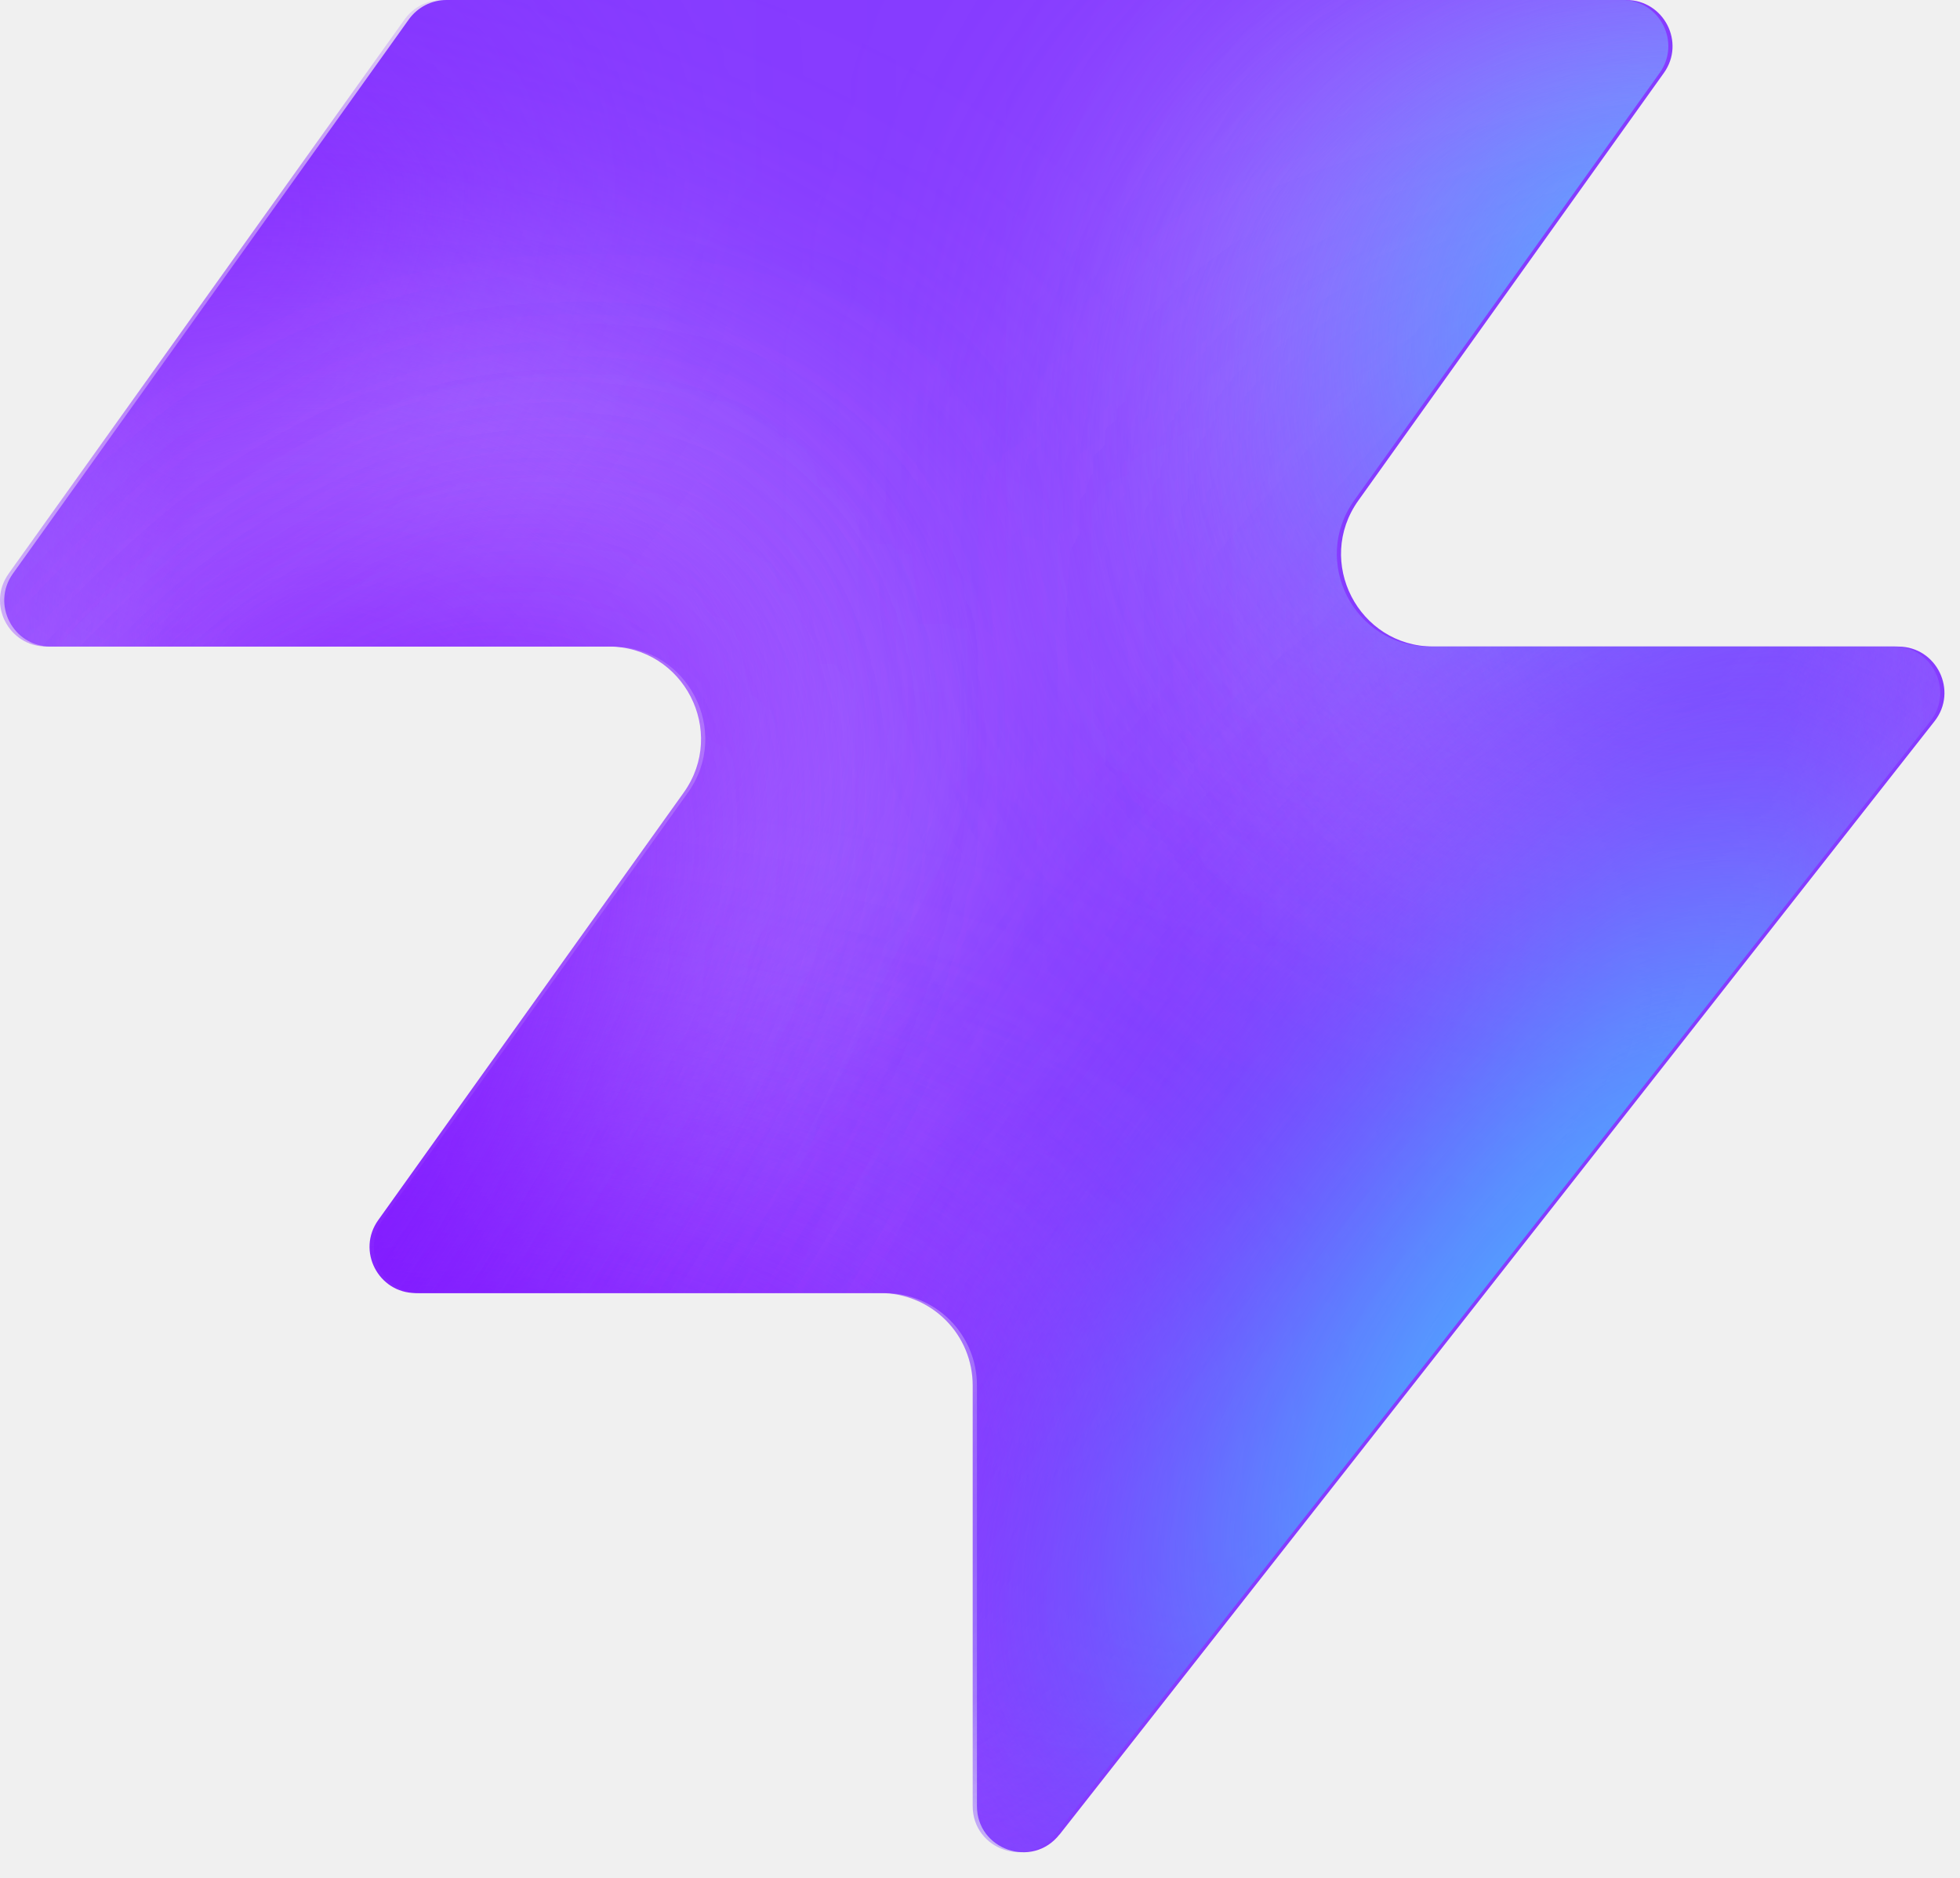
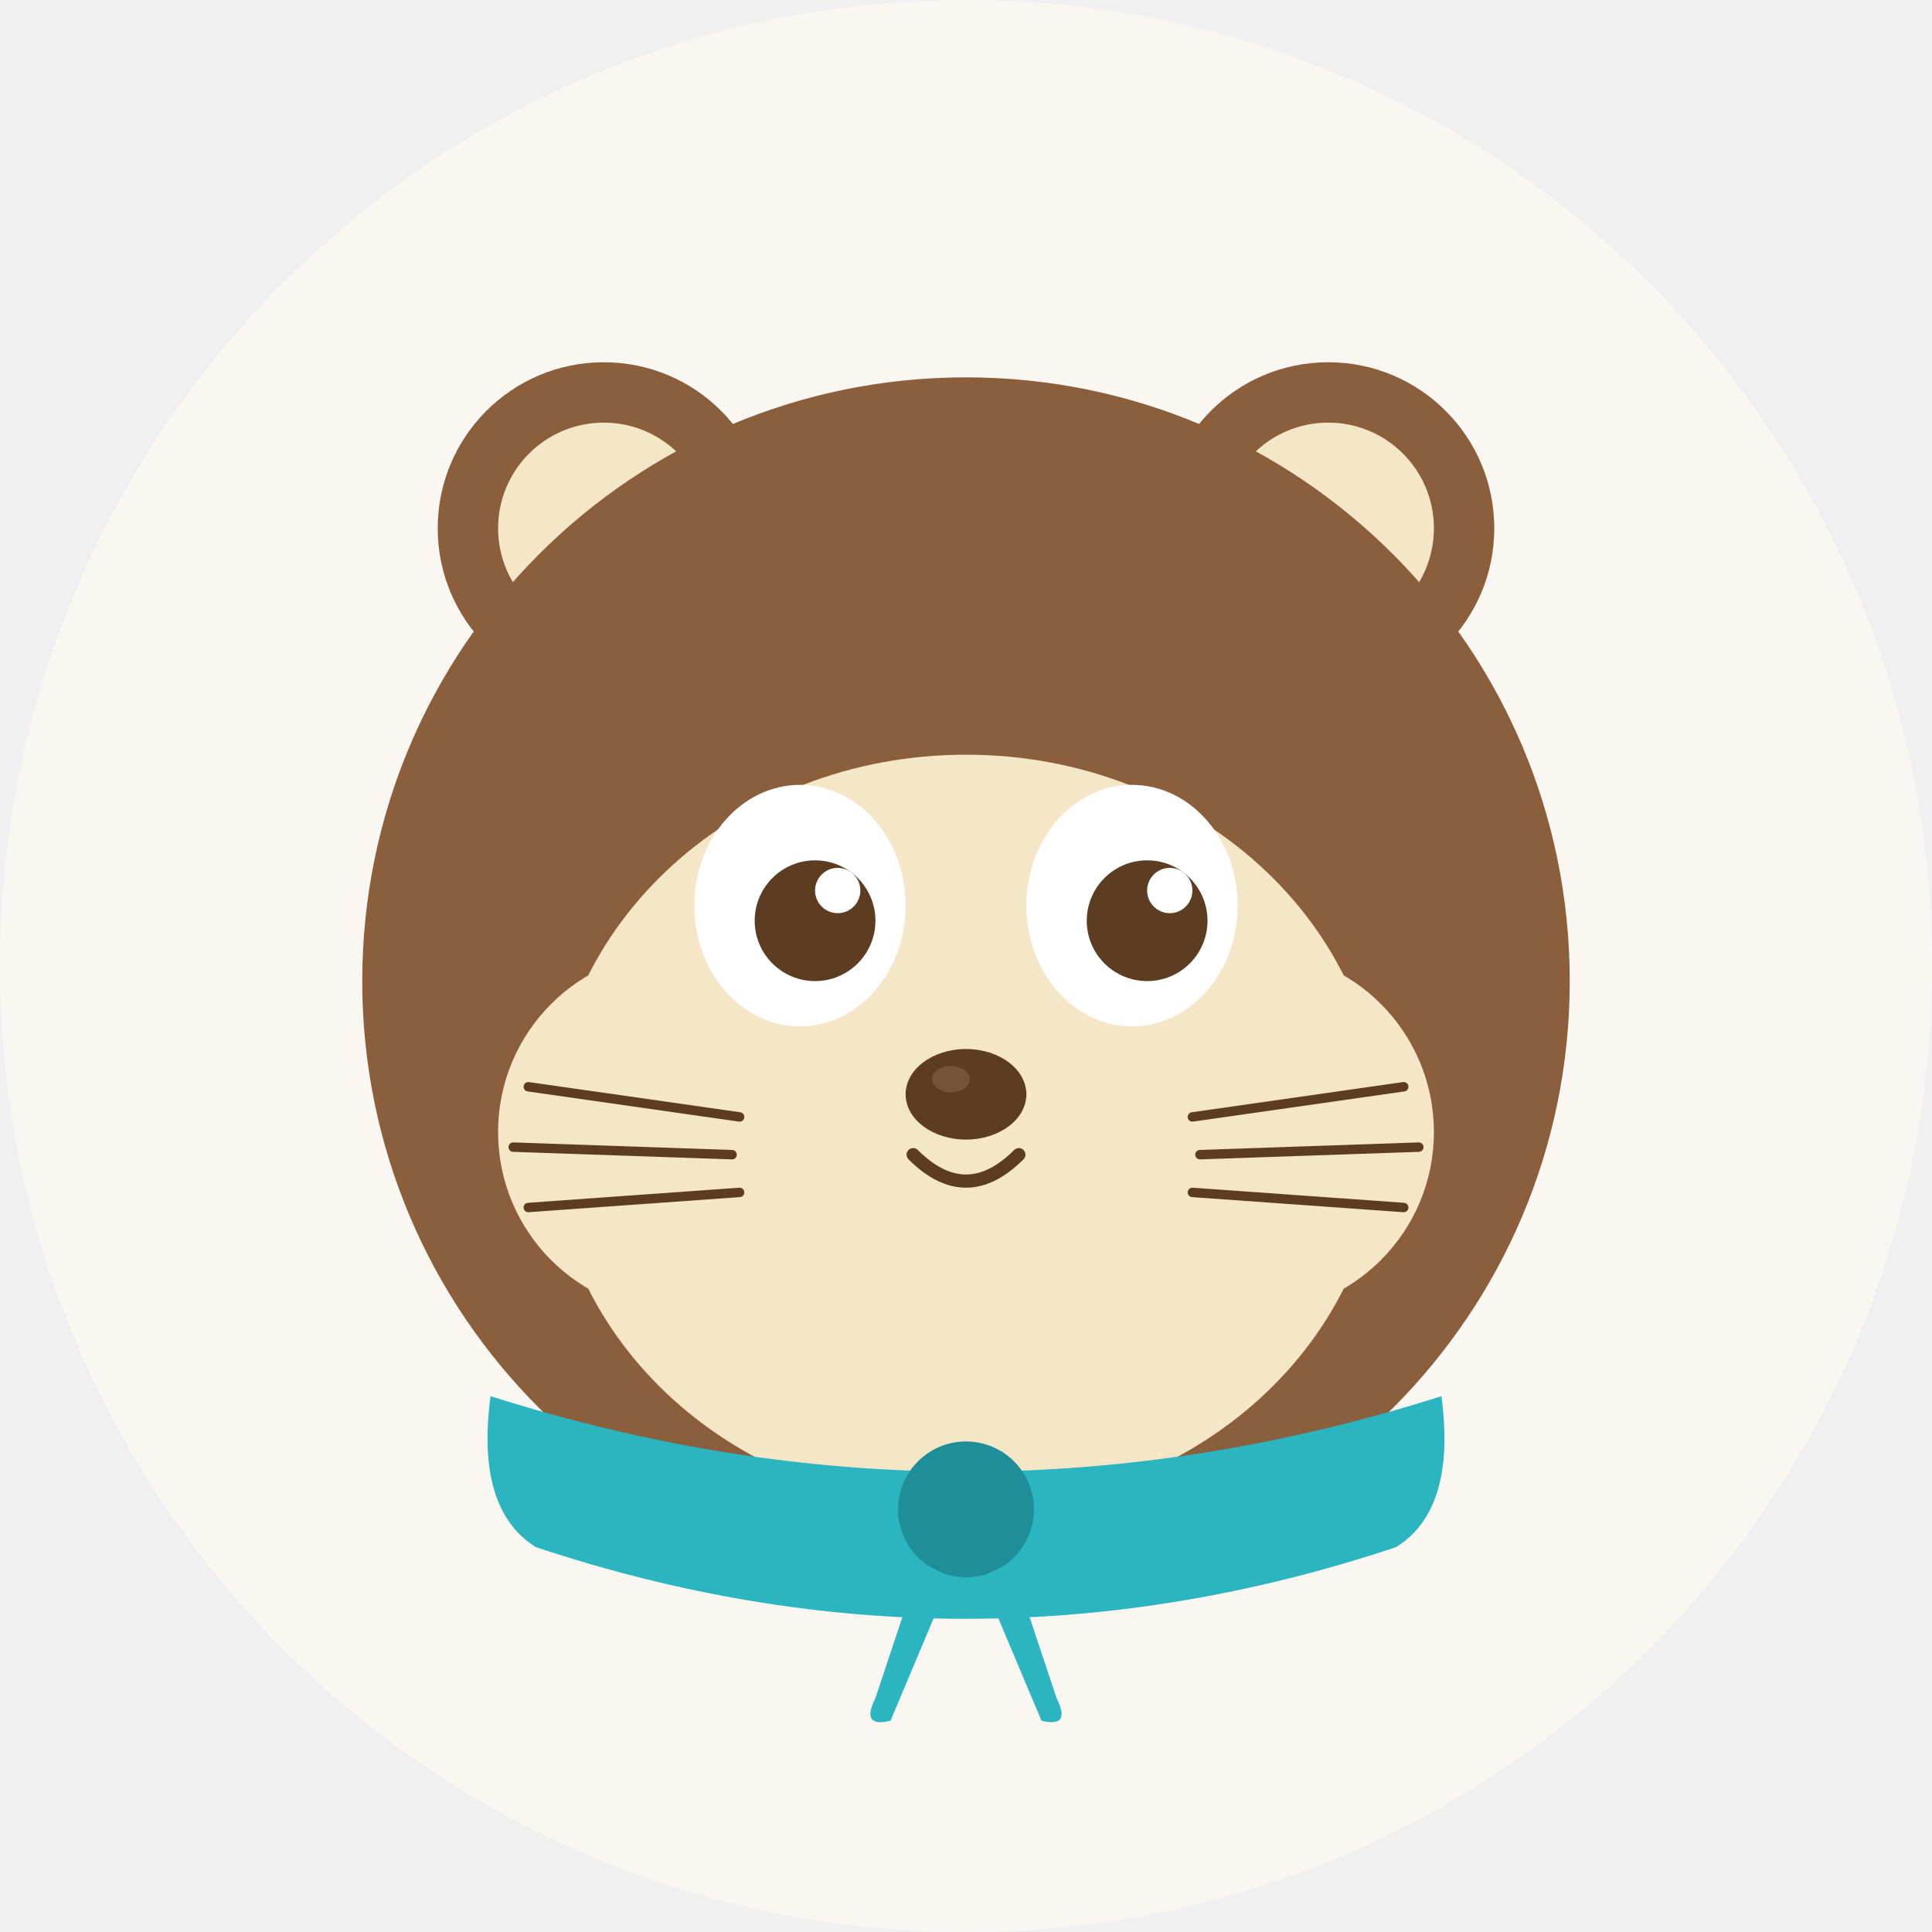
- <svg xmlns="http://www.w3.org/2000/svg" width="48" height="46" fill="none" viewBox="0 0 48 46">
-   <path fill="#863bff" d="M25.946 44.938c-.664.845-2.021.375-2.021-.698V33.937a2.26 2.26 0 0 0-2.262-2.262H10.287c-.92 0-1.456-1.04-.92-1.788l7.48-10.471c1.07-1.497 0-3.578-1.842-3.578H1.237c-.92 0-1.456-1.04-.92-1.788L10.013.474c.214-.297.556-.474.92-.474h28.894c.92 0 1.456 1.04.92 1.788l-7.48 10.471c-1.07 1.498 0 3.579 1.842 3.579h11.377c.943 0 1.473 1.088.89 1.83L25.947 44.94z" style="fill:#863bff;fill:color(display-p3 .525 .23 1);fill-opacity:1" />
-   <mask id="a" width="48" height="46" x="0" y="0" maskUnits="userSpaceOnUse" style="mask-type:alpha">
-     <path fill="#000" d="M25.842 44.938c-.664.844-2.021.375-2.021-.698V33.937a2.26 2.26 0 0 0-2.262-2.262H10.183c-.92 0-1.456-1.04-.92-1.788l7.48-10.471c1.07-1.498 0-3.579-1.842-3.579H1.133c-.92 0-1.456-1.04-.92-1.787L9.91.473c.214-.297.556-.474.92-.474h28.894c.92 0 1.456 1.04.92 1.788l-7.48 10.471c-1.07 1.498 0 3.578 1.842 3.578h11.377c.943 0 1.473 1.088.89 1.832L25.843 44.94z" style="fill:#000;fill-opacity:1" />
-   </mask>
-   <g mask="url(#a)">
-     <g filter="url(#b)">
-       <ellipse cx="5.508" cy="14.704" fill="#ede6ff" rx="5.508" ry="14.704" style="fill:#ede6ff;fill:color(display-p3 .927 .903 1);fill-opacity:1" transform="matrix(.00324 1 1 -.00324 -4.47 31.516)" />
-     </g>
-     <g filter="url(#c)">
-       <ellipse cx="10.399" cy="29.851" fill="#ede6ff" rx="10.399" ry="29.851" style="fill:#ede6ff;fill:color(display-p3 .927 .903 1);fill-opacity:1" transform="matrix(.00324 1 1 -.00324 -39.328 7.883)" />
-     </g>
-     <g filter="url(#d)">
-       <ellipse cx="5.508" cy="30.487" fill="#7e14ff" rx="5.508" ry="30.487" style="fill:#7e14ff;fill:color(display-p3 .492 .077 1);fill-opacity:1" transform="rotate(89.814 -25.913 -14.639)scale(1 -1)" />
-     </g>
-     <g filter="url(#e)">
-       <ellipse cx="5.508" cy="30.599" fill="#7e14ff" rx="5.508" ry="30.599" style="fill:#7e14ff;fill:color(display-p3 .492 .077 1);fill-opacity:1" transform="rotate(89.814 -32.644 -3.334)scale(1 -1)" />
-     </g>
-     <g filter="url(#f)">
-       <ellipse cx="5.508" cy="30.599" fill="#7e14ff" rx="5.508" ry="30.599" style="fill:#7e14ff;fill:color(display-p3 .492 .077 1);fill-opacity:1" transform="matrix(.00324 1 1 -.00324 -34.34 30.47)" />
-     </g>
-     <g filter="url(#g)">
-       <ellipse cx="14.072" cy="22.078" fill="#ede6ff" rx="14.072" ry="22.078" style="fill:#ede6ff;fill:color(display-p3 .927 .903 1);fill-opacity:1" transform="rotate(93.35 24.506 48.493)scale(-1 1)" />
-     </g>
-     <g filter="url(#h)">
-       <ellipse cx="3.47" cy="21.501" fill="#7e14ff" rx="3.47" ry="21.501" style="fill:#7e14ff;fill:color(display-p3 .492 .077 1);fill-opacity:1" transform="rotate(89.009 28.708 47.59)scale(-1 1)" />
-     </g>
-     <g filter="url(#i)">
-       <ellipse cx="3.47" cy="21.501" fill="#7e14ff" rx="3.47" ry="21.501" style="fill:#7e14ff;fill:color(display-p3 .492 .077 1);fill-opacity:1" transform="rotate(89.009 28.708 47.59)scale(-1 1)" />
-     </g>
-     <g filter="url(#j)">
-       <ellipse cx=".387" cy="8.972" fill="#7e14ff" rx="4.407" ry="29.108" style="fill:#7e14ff;fill:color(display-p3 .492 .077 1);fill-opacity:1" transform="rotate(39.51 .387 8.972)" />
-     </g>
-     <g filter="url(#k)">
-       <ellipse cx="47.523" cy="-6.092" fill="#7e14ff" rx="4.407" ry="29.108" style="fill:#7e14ff;fill:color(display-p3 .492 .077 1);fill-opacity:1" transform="rotate(37.892 47.523 -6.092)" />
-     </g>
-     <g filter="url(#l)">
-       <ellipse cx="41.412" cy="6.333" fill="#47bfff" rx="5.971" ry="9.665" style="fill:#47bfff;fill:color(display-p3 .28 .748 1);fill-opacity:1" transform="rotate(37.892 41.412 6.333)" />
-     </g>
-     <g filter="url(#m)">
-       <ellipse cx="-1.879" cy="38.332" fill="#7e14ff" rx="4.407" ry="29.108" style="fill:#7e14ff;fill:color(display-p3 .492 .077 1);fill-opacity:1" transform="rotate(37.892 -1.88 38.332)" />
-     </g>
-     <g filter="url(#n)">
-       <ellipse cx="-1.879" cy="38.332" fill="#7e14ff" rx="4.407" ry="29.108" style="fill:#7e14ff;fill:color(display-p3 .492 .077 1);fill-opacity:1" transform="rotate(37.892 -1.88 38.332)" />
-     </g>
-     <g filter="url(#o)">
-       <ellipse cx="35.651" cy="29.907" fill="#7e14ff" rx="4.407" ry="29.108" style="fill:#7e14ff;fill:color(display-p3 .492 .077 1);fill-opacity:1" transform="rotate(37.892 35.651 29.907)" />
-     </g>
-     <g filter="url(#p)">
-       <ellipse cx="38.418" cy="32.4" fill="#47bfff" rx="5.971" ry="15.297" style="fill:#47bfff;fill:color(display-p3 .28 .748 1);fill-opacity:1" transform="rotate(37.892 38.418 32.4)" />
-     </g>
-   </g>
-   <defs>
-     <filter id="b" width="60.045" height="41.654" x="-19.77" y="16.149" color-interpolation-filters="sRGB" filterUnits="userSpaceOnUse">
-       <feFlood flood-opacity="0" result="BackgroundImageFix" />
-       <feBlend in="SourceGraphic" in2="BackgroundImageFix" result="shape" />
-       <feGaussianBlur result="effect1_foregroundBlur_2002_17158" stdDeviation="7.659" />
-     </filter>
-     <filter id="c" width="90.34" height="51.437" x="-54.613" y="-7.533" color-interpolation-filters="sRGB" filterUnits="userSpaceOnUse">
-       <feFlood flood-opacity="0" result="BackgroundImageFix" />
-       <feBlend in="SourceGraphic" in2="BackgroundImageFix" result="shape" />
-       <feGaussianBlur result="effect1_foregroundBlur_2002_17158" stdDeviation="7.659" />
-     </filter>
-     <filter id="d" width="79.355" height="29.4" x="-49.64" y="2.03" color-interpolation-filters="sRGB" filterUnits="userSpaceOnUse">
-       <feFlood flood-opacity="0" result="BackgroundImageFix" />
-       <feBlend in="SourceGraphic" in2="BackgroundImageFix" result="shape" />
-       <feGaussianBlur result="effect1_foregroundBlur_2002_17158" stdDeviation="4.596" />
-     </filter>
-     <filter id="e" width="79.579" height="29.4" x="-45.045" y="20.029" color-interpolation-filters="sRGB" filterUnits="userSpaceOnUse">
-       <feFlood flood-opacity="0" result="BackgroundImageFix" />
-       <feBlend in="SourceGraphic" in2="BackgroundImageFix" result="shape" />
-       <feGaussianBlur result="effect1_foregroundBlur_2002_17158" stdDeviation="4.596" />
-     </filter>
-     <filter id="f" width="79.579" height="29.4" x="-43.513" y="21.178" color-interpolation-filters="sRGB" filterUnits="userSpaceOnUse">
-       <feFlood flood-opacity="0" result="BackgroundImageFix" />
-       <feBlend in="SourceGraphic" in2="BackgroundImageFix" result="shape" />
-       <feGaussianBlur result="effect1_foregroundBlur_2002_17158" stdDeviation="4.596" />
-     </filter>
-     <filter id="g" width="74.749" height="58.852" x="15.756" y="-17.901" color-interpolation-filters="sRGB" filterUnits="userSpaceOnUse">
-       <feFlood flood-opacity="0" result="BackgroundImageFix" />
-       <feBlend in="SourceGraphic" in2="BackgroundImageFix" result="shape" />
-       <feGaussianBlur result="effect1_foregroundBlur_2002_17158" stdDeviation="7.659" />
-     </filter>
-     <filter id="h" width="61.377" height="25.362" x="23.548" y="2.284" color-interpolation-filters="sRGB" filterUnits="userSpaceOnUse">
-       <feFlood flood-opacity="0" result="BackgroundImageFix" />
-       <feBlend in="SourceGraphic" in2="BackgroundImageFix" result="shape" />
-       <feGaussianBlur result="effect1_foregroundBlur_2002_17158" stdDeviation="4.596" />
-     </filter>
-     <filter id="i" width="61.377" height="25.362" x="23.548" y="2.284" color-interpolation-filters="sRGB" filterUnits="userSpaceOnUse">
-       <feFlood flood-opacity="0" result="BackgroundImageFix" />
-       <feBlend in="SourceGraphic" in2="BackgroundImageFix" result="shape" />
-       <feGaussianBlur result="effect1_foregroundBlur_2002_17158" stdDeviation="4.596" />
-     </filter>
-     <filter id="j" width="56.045" height="63.649" x="-27.636" y="-22.853" color-interpolation-filters="sRGB" filterUnits="userSpaceOnUse">
-       <feFlood flood-opacity="0" result="BackgroundImageFix" />
-       <feBlend in="SourceGraphic" in2="BackgroundImageFix" result="shape" />
-       <feGaussianBlur result="effect1_foregroundBlur_2002_17158" stdDeviation="4.596" />
-     </filter>
-     <filter id="k" width="54.814" height="64.646" x="20.116" y="-38.415" color-interpolation-filters="sRGB" filterUnits="userSpaceOnUse">
-       <feFlood flood-opacity="0" result="BackgroundImageFix" />
-       <feBlend in="SourceGraphic" in2="BackgroundImageFix" result="shape" />
-       <feGaussianBlur result="effect1_foregroundBlur_2002_17158" stdDeviation="4.596" />
-     </filter>
-     <filter id="l" width="33.541" height="35.313" x="24.641" y="-11.323" color-interpolation-filters="sRGB" filterUnits="userSpaceOnUse">
-       <feFlood flood-opacity="0" result="BackgroundImageFix" />
-       <feBlend in="SourceGraphic" in2="BackgroundImageFix" result="shape" />
-       <feGaussianBlur result="effect1_foregroundBlur_2002_17158" stdDeviation="4.596" />
-     </filter>
-     <filter id="m" width="54.814" height="64.646" x="-29.286" y="6.009" color-interpolation-filters="sRGB" filterUnits="userSpaceOnUse">
-       <feFlood flood-opacity="0" result="BackgroundImageFix" />
-       <feBlend in="SourceGraphic" in2="BackgroundImageFix" result="shape" />
-       <feGaussianBlur result="effect1_foregroundBlur_2002_17158" stdDeviation="4.596" />
-     </filter>
-     <filter id="n" width="54.814" height="64.646" x="-29.286" y="6.009" color-interpolation-filters="sRGB" filterUnits="userSpaceOnUse">
-       <feFlood flood-opacity="0" result="BackgroundImageFix" />
-       <feBlend in="SourceGraphic" in2="BackgroundImageFix" result="shape" />
-       <feGaussianBlur result="effect1_foregroundBlur_2002_17158" stdDeviation="4.596" />
-     </filter>
-     <filter id="o" width="54.814" height="64.646" x="8.244" y="-2.416" color-interpolation-filters="sRGB" filterUnits="userSpaceOnUse">
-       <feFlood flood-opacity="0" result="BackgroundImageFix" />
-       <feBlend in="SourceGraphic" in2="BackgroundImageFix" result="shape" />
-       <feGaussianBlur result="effect1_foregroundBlur_2002_17158" stdDeviation="4.596" />
-     </filter>
-     <filter id="p" width="39.409" height="43.623" x="18.713" y="10.588" color-interpolation-filters="sRGB" filterUnits="userSpaceOnUse">
-       <feFlood flood-opacity="0" result="BackgroundImageFix" />
-       <feBlend in="SourceGraphic" in2="BackgroundImageFix" result="shape" />
-       <feGaussianBlur result="effect1_foregroundBlur_2002_17158" stdDeviation="4.596" />
-     </filter>
-   </defs>
+ <svg xmlns="http://www.w3.org/2000/svg" viewBox="0 0 512 512" width="512" height="512">
+   <circle cx="256" cy="256" r="256" fill="#FAF7F2" />
+   <circle cx="160" cy="140" r="44" fill="#8B5E3C" />
+   <circle cx="160" cy="140" r="28" fill="#F5E6C8" />
+   <circle cx="352" cy="140" r="44" fill="#8B5E3C" />
+   <circle cx="352" cy="140" r="28" fill="#F5E6C8" />
+   <circle cx="256" cy="260" r="160" fill="#8B5E3C" />
+   <ellipse cx="256" cy="300" rx="110" ry="100" fill="#F5E6C8" />
+   <circle cx="180" cy="300" r="48" fill="#F5E6C8" />
+   <circle cx="332" cy="300" r="48" fill="#F5E6C8" />
+   <ellipse cx="212" cy="240" rx="28" ry="32" fill="white" />
+   <ellipse cx="300" cy="240" rx="28" ry="32" fill="white" />
+   <circle cx="216" cy="244" r="16" fill="#5C3D22" />
+   <circle cx="304" cy="244" r="16" fill="#5C3D22" />
+   <circle cx="222" cy="236" r="6" fill="white" />
+   <circle cx="310" cy="236" r="6" fill="white" />
+   <ellipse cx="256" cy="290" rx="16" ry="12" fill="#5C3D22" />
+   <ellipse cx="252" cy="286" rx="5" ry="3.5" fill="#8B6B50" opacity="0.5" />
+   <path d="M 242 306 Q 256 320 270 306" fill="none" stroke="#5C3D22" stroke-width="3.5" stroke-linecap="round" />
+   <line x1="140" y1="288" x2="196" y2="296" stroke="#5C3D22" stroke-width="2.5" stroke-linecap="round" />
+   <line x1="136" y1="304" x2="194" y2="306" stroke="#5C3D22" stroke-width="2.5" stroke-linecap="round" />
+   <line x1="140" y1="320" x2="196" y2="316" stroke="#5C3D22" stroke-width="2.5" stroke-linecap="round" />
+   <line x1="316" y1="296" x2="372" y2="288" stroke="#5C3D22" stroke-width="2.5" stroke-linecap="round" />
+   <line x1="318" y1="306" x2="376" y2="304" stroke="#5C3D22" stroke-width="2.5" stroke-linecap="round" />
+   <line x1="316" y1="316" x2="372" y2="320" stroke="#5C3D22" stroke-width="2.5" stroke-linecap="round" />
+   <path d="M 130 370 Q 256 410 382 370 Q 386 400 370 410 Q 256 448 142 410 Q 126 400 130 370Z" fill="#2BB5C0" />
+   <circle cx="256" cy="400" r="18" fill="#1E8F99" />
+   <path d="M 244 414 L 232 450 Q 228 458 236 456 L 252 418Z" fill="#2BB5C0" />
+   <path d="M 268 414 L 280 450 Q 284 458 276 456 L 260 418Z" fill="#2BB5C0" />
</svg>
